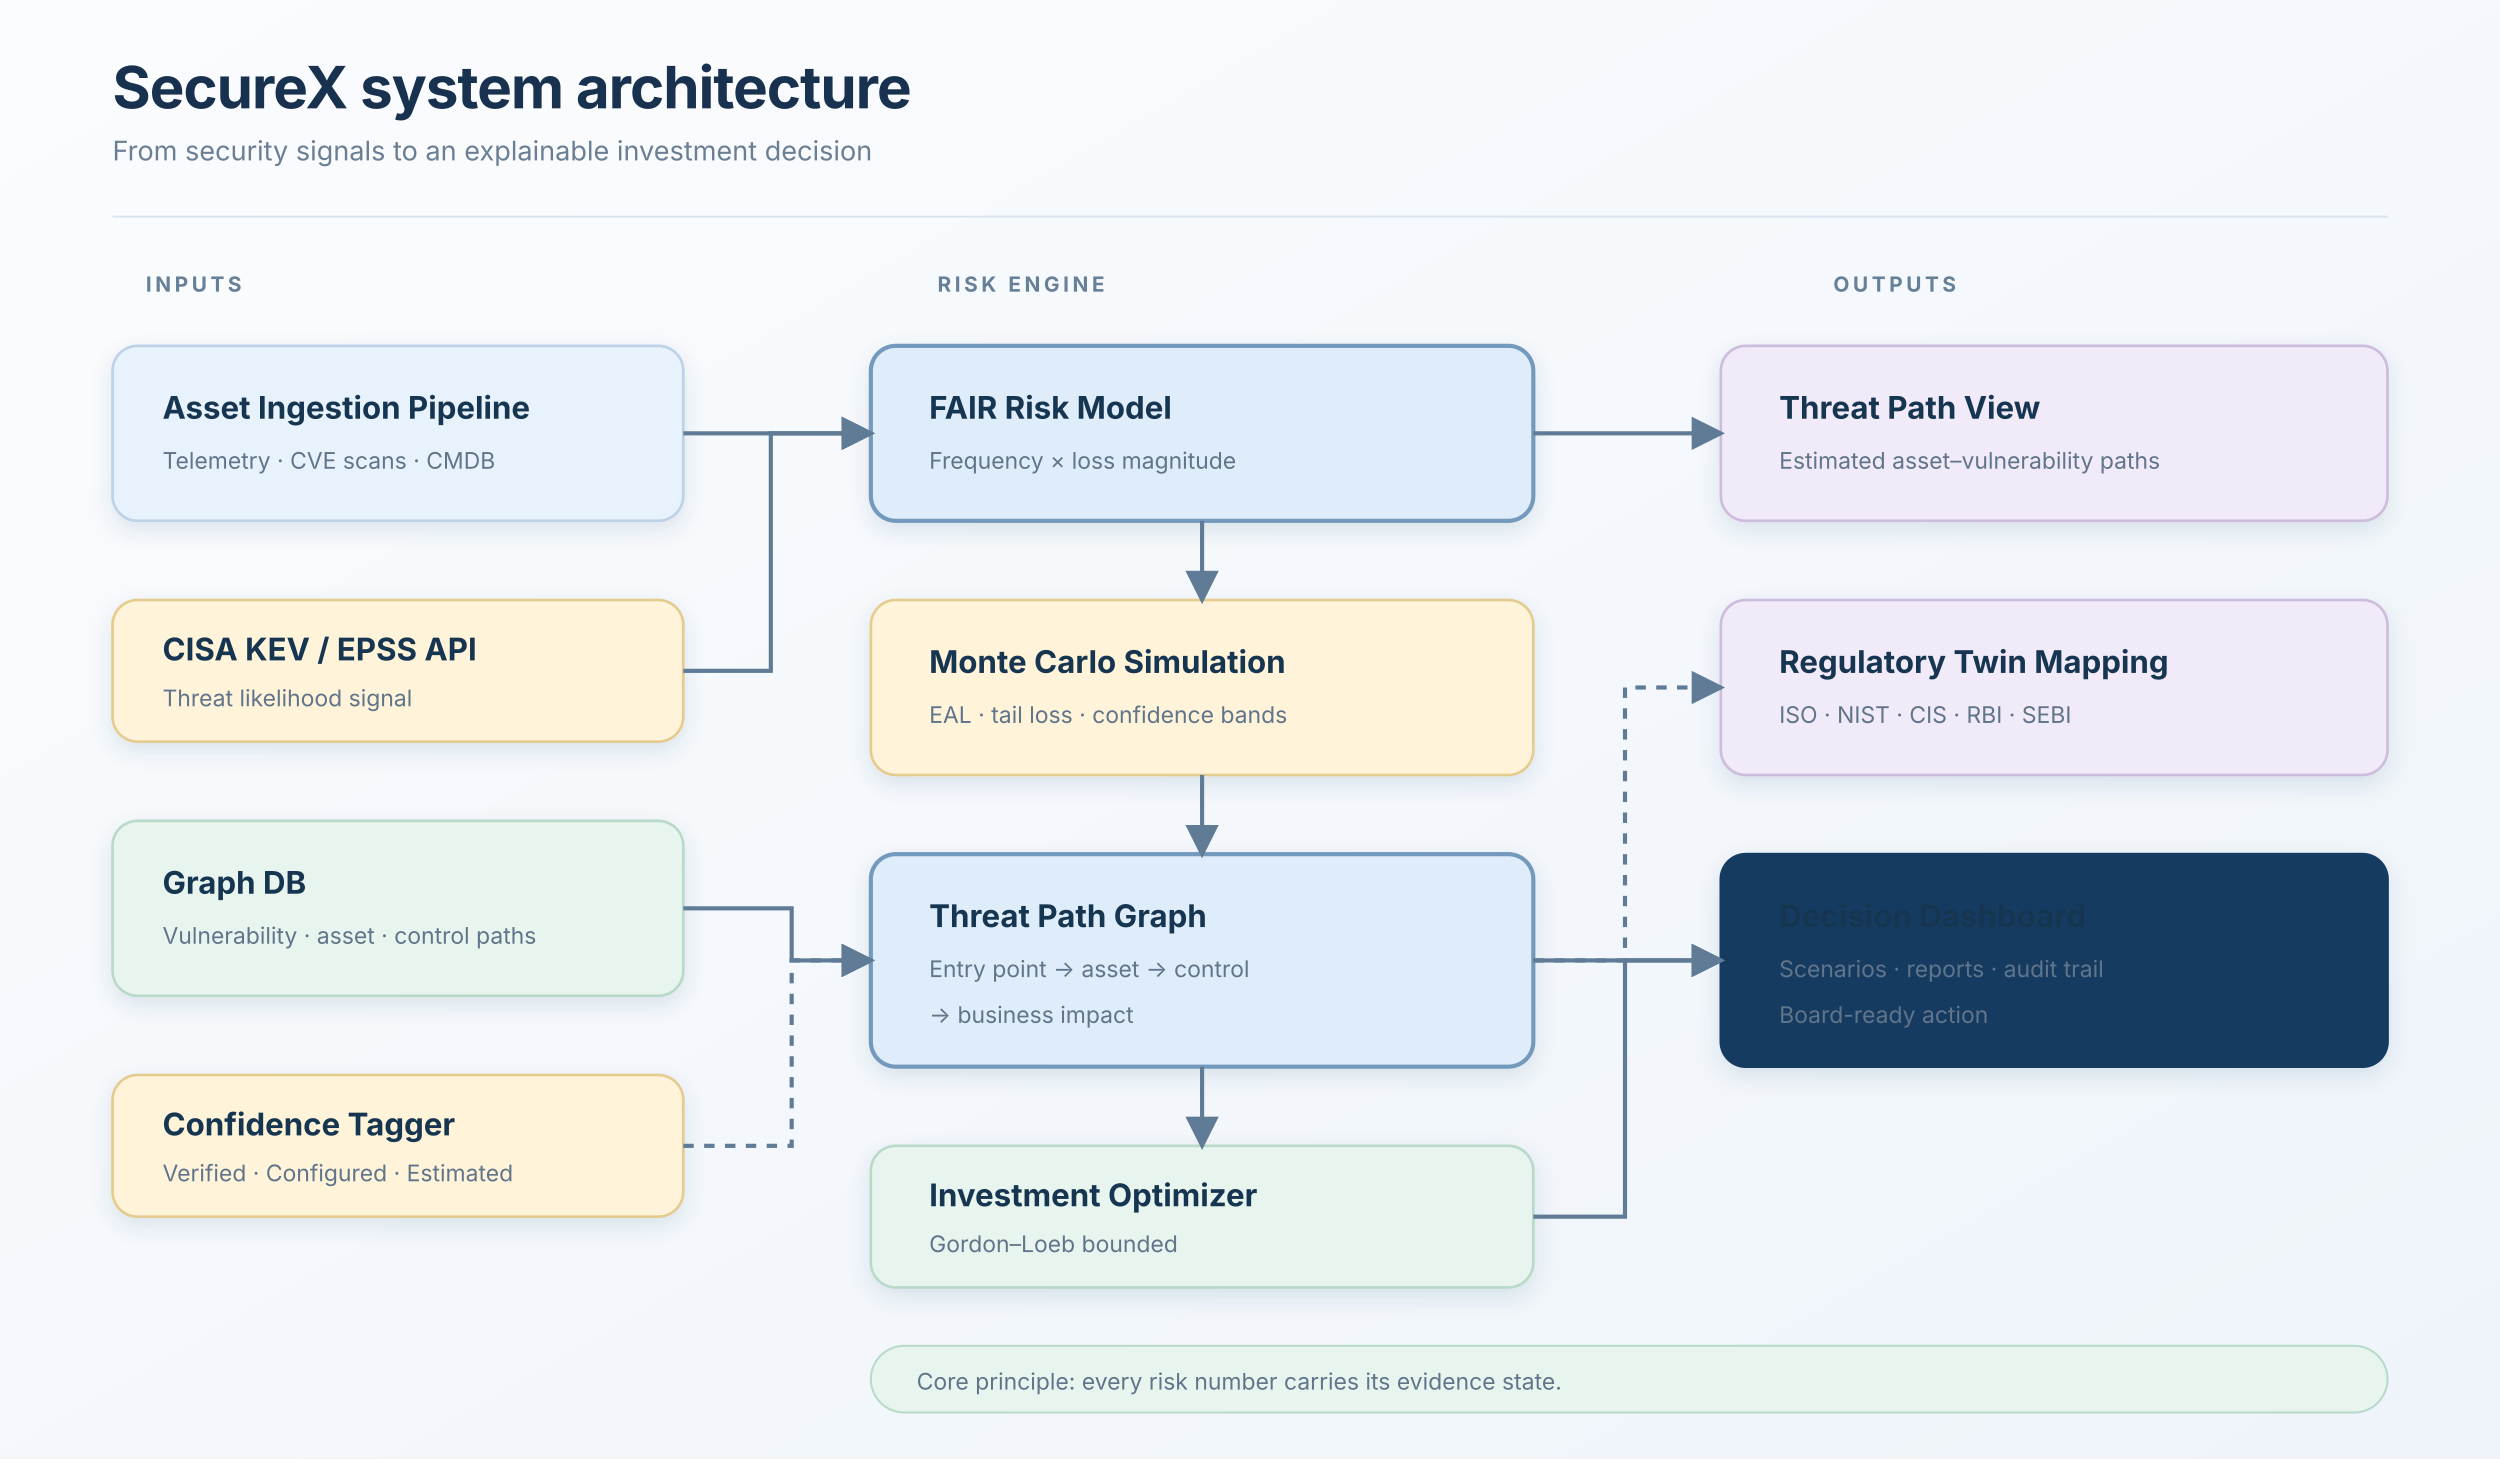
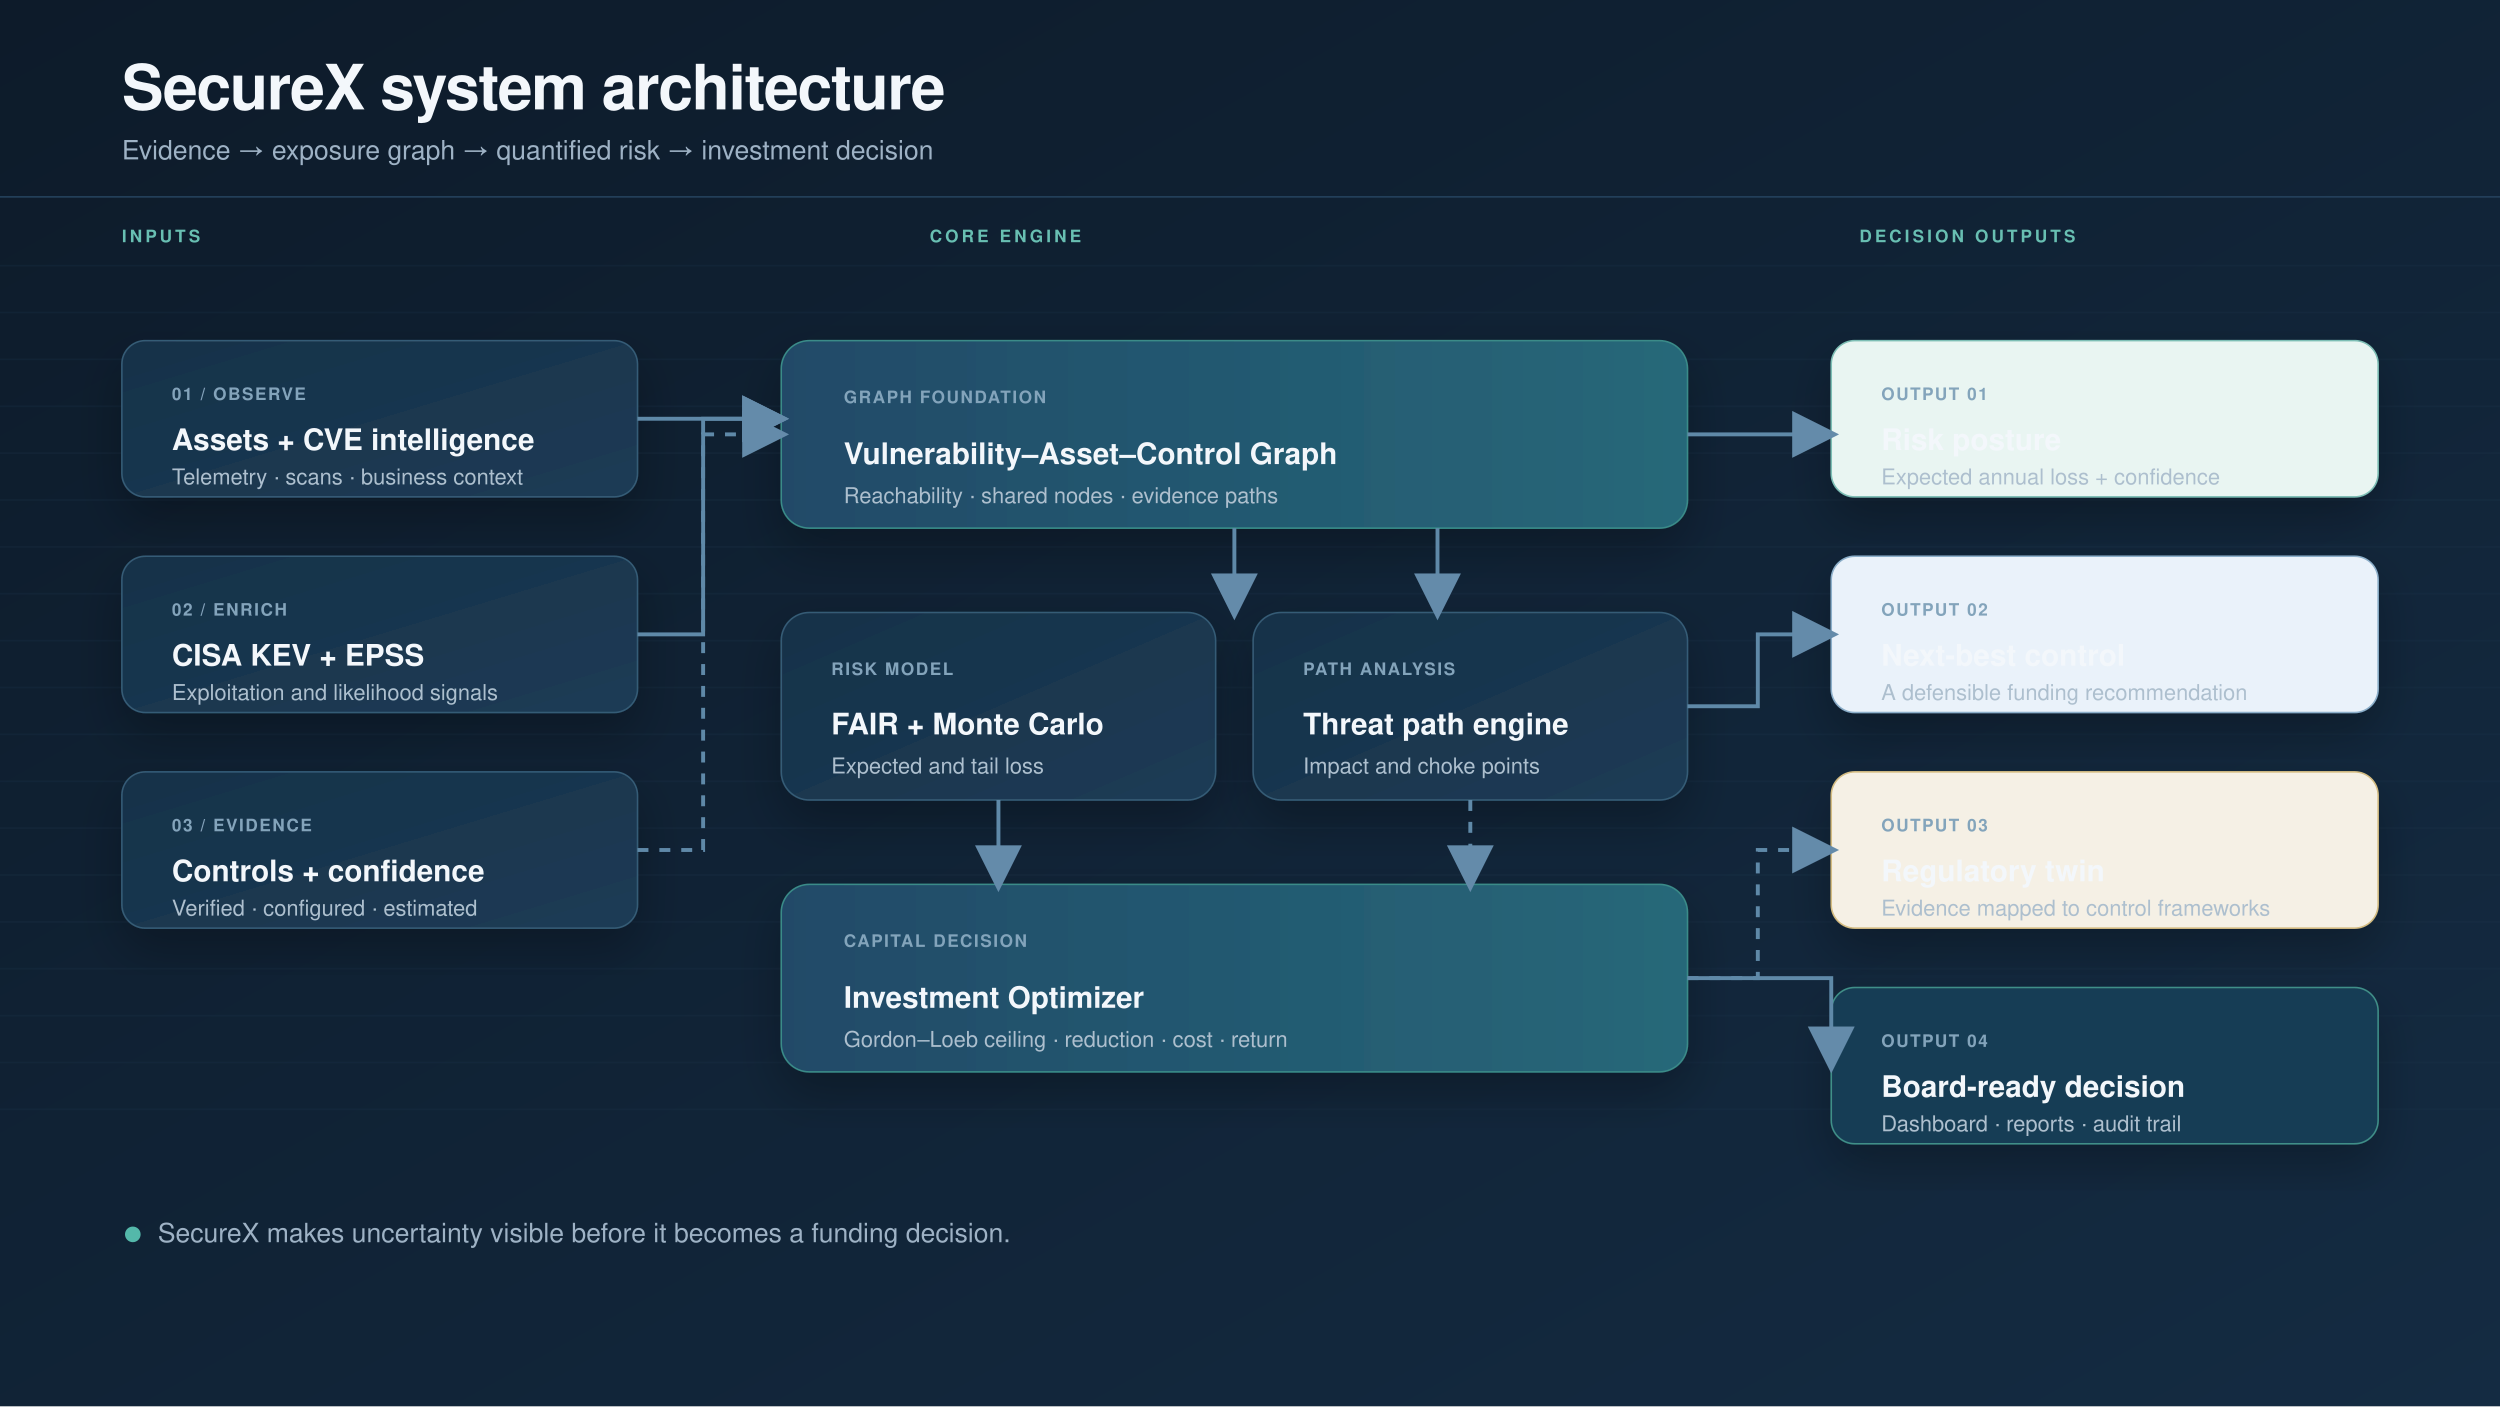
- <svg xmlns="http://www.w3.org/2000/svg" width="1200" height="700" viewBox="0 0 1200 700" role="img" aria-labelledby="title desc">
+ <svg xmlns="http://www.w3.org/2000/svg" width="1600" height="900" viewBox="0 0 1600 900" role="img" aria-labelledby="title desc">
  <defs>
    <linearGradient id="bg" x1="0" y1="0" x2="1" y2="1">
-       <stop stop-color="#fbfcfe" />
-       <stop offset="1" stop-color="#eef4fa" />
+       <stop stop-color="#0d1b2a" />
+       <stop offset="1" stop-color="#142b42" />
+     </linearGradient>
+     <linearGradient id="panel" x1="0" y1="0" x2="1" y2="1">
+       <stop stop-color="#193249" />
+       <stop offset="1" stop-color="#1a3b55" />
+     </linearGradient>
+     <linearGradient id="core" x1="0" x2="1">
+       <stop stop-color="#204a68" />
+       <stop offset="1" stop-color="#276879" />
    </linearGradient>
    <filter id="shadow" x="-20%" y="-20%" width="140%" height="150%">
-       <feDropShadow dx="0" dy="4" stdDeviation="5" flood-color="#294866" flood-opacity=".12" />
+       <feDropShadow dx="0" dy="14" stdDeviation="15" flood-color="#000" flood-opacity=".25" />
    </filter>
-     <marker id="arrow" markerWidth="8" markerHeight="8" refX="7" refY="4" orient="auto">
-       <path d="M0 0L8 4L0 8Z" fill="#607b95" />
+     <marker id="arrow" markerWidth="12" markerHeight="12" refX="10" refY="6" orient="auto">
+       <path d="M0 0L12 6L0 12Z" fill="#648baa" />
    </marker>
    <style>
-       .title{font:700 28px Inter,Arial,sans-serif;fill:#17314f;letter-spacing:-.5px}.sub{font:400 13px Inter,Arial,sans-serif;fill:#6b7f94}.head{font:700 10px Inter,Arial,sans-serif;fill:#668098;letter-spacing:1.7px}.t{font:700 15px Inter,Arial,sans-serif;fill:#183651}.c{font:400 11px Inter,Arial,sans-serif;fill:#60748a}.line{fill:none;stroke:#607b95;stroke-width:2;marker-end:url(#arrow)}.dash{stroke-dasharray:5 5}.box{stroke-width:1.3}.blue{fill:#e8f2fc;stroke:#bdd2e7}.green{fill:#e8f5ef;stroke:#b9daca}.gold{fill:#fff3d9;stroke:#e4cc91}.purple{fill:#f1eaf8;stroke:#cdbddd}.core{fill:#dfedfa;stroke:#7399bc;stroke-width:2}.dark{fill:#173b61;stroke:#173b61}
+       text{font-family:"Helvetica World",Helvetica,Arial,sans-serif}.title{font:700 40px "Helvetica World",Helvetica,Arial,sans-serif;fill:#f3f7fb;letter-spacing:-.8px}.sub{font:400 17px "Helvetica World",Helvetica,Arial,sans-serif;fill:#9eb2c5}.eyebrow{font:700 11px "Helvetica World",Helvetica,Arial,sans-serif;fill:#68bfb2;letter-spacing:2px}.t{font:700 19px "Helvetica World",Helvetica,Arial,sans-serif;fill:#f3f7fb}.c{font:400 14px "Helvetica World",Helvetica,Arial,sans-serif;fill:#adbfce}.tag{font:600 11px "Helvetica World",Helvetica,Arial,sans-serif;fill:#83a4bb;letter-spacing:1px}.line{fill:none;stroke:#5f89a8;stroke-width:2.5;marker-end:url(#arrow)}.dash{stroke-dasharray:7 7}
    </style>
  </defs>
-   <rect width="1200" height="700" fill="url(#bg)" />
-   <text x="54" y="52" class="title">SecureX system architecture</text>
-   <text x="54" y="77" class="sub">From security signals to an explainable investment decision</text>
-   <path d="M54 104H1146" stroke="#d9e4ee" />
-   <text x="70" y="140" class="head">INPUTS</text>
-   <text x="450" y="140" class="head">RISK ENGINE</text>
-   <text x="880" y="140" class="head">OUTPUTS</text>
+   <rect width="1600" height="900" fill="url(#bg)" />
+   <path d="M0 126H1600" stroke="#24425d" />
+   <path d="M0 170H1600M0 200H1600M0 230H1600M0 260H1600M0 290H1600M0 320H1600M0 350H1600M0 380H1600M0 410H1600M0 440H1600M0 470H1600M0 500H1600M0 530H1600M0 560H1600M0 590H1600M0 620H1600M0 650H1600M0 680H1600M0 710H1600" stroke="#1d354c" opacity=".25" />
+   <text x="78" y="70" class="title">SecureX system architecture</text>
+   <text x="78" y="102" class="sub">Evidence → exposure graph → quantified risk → investment decision</text>
+   <text x="78" y="155" class="eyebrow">INPUTS</text>
+   <text x="595" y="155" class="eyebrow">CORE ENGINE</text>
+   <text x="1190" y="155" class="eyebrow">DECISION OUTPUTS</text>
  <g filter="url(#shadow)">
-     <rect x="54" y="166" width="274" height="84" rx="12" class="box blue" />
-     <text x="78" y="201" class="t">Asset Ingestion Pipeline</text>
-     <text x="78" y="225" class="c">Telemetry · CVE scans · CMDB</text>
-     <rect x="54" y="288" width="274" height="68" rx="12" class="box gold" />
-     <text x="78" y="317" class="t">CISA KEV / EPSS API</text>
-     <text x="78" y="339" class="c">Threat likelihood signal</text>
-     <rect x="54" y="394" width="274" height="84" rx="12" class="box green" />
-     <text x="78" y="429" class="t">Graph DB</text>
-     <text x="78" y="453" class="c">Vulnerability · asset · control paths</text>
-     <rect x="54" y="516" width="274" height="68" rx="12" class="box gold" />
-     <text x="78" y="545" class="t">Confidence Tagger</text>
-     <text x="78" y="567" class="c">Verified · Configured · Estimated</text>
+     <rect x="78" y="218" width="330" height="100" rx="15" fill="url(#panel)" stroke="#365c76" />
+     <text x="110" y="256" class="tag">01 / OBSERVE</text>
+     <text x="110" y="288" class="t">Assets + CVE intelligence</text>
+     <text x="110" y="310" class="c">Telemetry · scans · business context</text>
  </g>
  <g filter="url(#shadow)">
-     <rect x="418" y="166" width="318" height="84" rx="12" class="box core" />
-     <text x="446" y="201" class="t">FAIR Risk Model</text>
-     <text x="446" y="225" class="c">Frequency × loss magnitude</text>
-     <rect x="418" y="288" width="318" height="84" rx="12" class="box gold" />
-     <text x="446" y="323" class="t">Monte Carlo Simulation</text>
-     <text x="446" y="347" class="c">EAL · tail loss · confidence bands</text>
-     <rect x="418" y="410" width="318" height="102" rx="12" class="box core" />
-     <text x="446" y="445" class="t">Threat Path Graph</text>
-     <text x="446" y="469" class="c">Entry point → asset → control</text>
-     <text x="446" y="491" class="c">→ business impact</text>
-     <rect x="418" y="550" width="318" height="68" rx="12" class="box green" />
-     <text x="446" y="579" class="t">Investment Optimizer</text>
-     <text x="446" y="601" class="c">Gordon–Loeb bounded</text>
+     <rect x="78" y="356" width="330" height="100" rx="15" fill="url(#panel)" stroke="#365c76" />
+     <text x="110" y="394" class="tag">02 / ENRICH</text>
+     <text x="110" y="426" class="t">CISA KEV + EPSS</text>
+     <text x="110" y="448" class="c">Exploitation and likelihood signals</text>
  </g>
  <g filter="url(#shadow)">
-     <rect x="826" y="166" width="320" height="84" rx="12" class="box purple" />
-     <text x="854" y="201" class="t">Threat Path View</text>
-     <text x="854" y="225" class="c">Estimated asset–vulnerability paths</text>
-     <rect x="826" y="288" width="320" height="84" rx="12" class="box purple" />
-     <text x="854" y="323" class="t">Regulatory Twin Mapping</text>
-     <text x="854" y="347" class="c">ISO · NIST · CIS · RBI · SEBI</text>
-     <rect x="826" y="410" width="320" height="102" rx="12" class="box dark" />
-     <text x="854" y="445" class="t" fill="#fff">Decision Dashboard</text>
-     <text x="854" y="469" class="c" fill="#d8e6f2">Scenarios · reports · audit trail</text>
-     <text x="854" y="491" class="c" fill="#a9d8d1">Board-ready action</text>
+     <rect x="78" y="494" width="330" height="100" rx="15" fill="url(#panel)" stroke="#365c76" />
+     <text x="110" y="532" class="tag">03 / EVIDENCE</text>
+     <text x="110" y="564" class="t">Controls + confidence</text>
+     <text x="110" y="586" class="c">Verified · configured · estimated</text>
  </g>
-   <path d="M328 208H418" class="line" />
-   <path d="M328 322H370V208H418" class="line" />
-   <path d="M328 436H380V461H418" class="line" />
-   <path d="M328 550H380V461H418" class="line dash" />
-   <path d="M577 250V288" class="line" />
-   <path d="M577 372V410" class="line" />
-   <path d="M577 512V550" class="line" />
-   <path d="M736 208H826" class="line" />
-   <path d="M736 461H780V330H826" class="line dash" />
-   <path d="M736 461H826" class="line" />
-   <path d="M736 584H780V461H826" class="line" />
-   <g transform="translate(418 646)">
-     <rect width="728" height="32" rx="16" fill="#e8f5ef" stroke="#b9daca" />
-     <text x="22" y="21" class="c">Core principle: every risk number carries its evidence state.</text>
+   <g filter="url(#shadow)">
+     <rect x="500" y="218" width="580" height="120" rx="18" fill="url(#core)" stroke="#3a8b88" />
+     <text x="540" y="258" class="tag" fill="#9cddd4">GRAPH FOUNDATION</text>
+     <text x="540" y="297" class="t">Vulnerability–Asset–Control Graph</text>
+     <text x="540" y="322" class="c">Reachability · shared nodes · evidence paths</text>
+   </g>
+   <g filter="url(#shadow)">
+     <rect x="500" y="392" width="278" height="120" rx="18" fill="url(#panel)" stroke="#365c76" />
+     <text x="532" y="432" class="tag">RISK MODEL</text>
+     <text x="532" y="470" class="t">FAIR + Monte Carlo</text>
+     <text x="532" y="495" class="c">Expected and tail loss</text>
+   </g>
+   <g filter="url(#shadow)">
+     <rect x="802" y="392" width="278" height="120" rx="18" fill="url(#panel)" stroke="#365c76" />
+     <text x="834" y="432" class="tag">PATH ANALYSIS</text>
+     <text x="834" y="470" class="t">Threat path engine</text>
+     <text x="834" y="495" class="c">Impact and choke points</text>
+   </g>
+   <g filter="url(#shadow)">
+     <rect x="500" y="566" width="580" height="120" rx="18" fill="url(#core)" stroke="#3a8b88" />
+     <text x="540" y="606" class="tag" fill="#9cddd4">CAPITAL DECISION</text>
+     <text x="540" y="645" class="t">Investment Optimizer</text>
+     <text x="540" y="670" class="c">Gordon–Loeb ceiling · reduction · cost · return</text>
+   </g>
+   <g filter="url(#shadow)">
+     <rect x="1172" y="218" width="350" height="100" rx="15" fill="#e9f5f2" stroke="#7dbeb5" />
+     <text x="1204" y="256" class="tag" fill="#267b72">OUTPUT 01</text>
+     <text x="1204" y="288" class="t" fill="#17324d">Risk posture</text>
+     <text x="1204" y="310" class="c" fill="#536b7e">Expected annual loss + confidence</text>
+   </g>
+   <g filter="url(#shadow)">
+     <rect x="1172" y="356" width="350" height="100" rx="15" fill="#eaf2fa" stroke="#8cafca" />
+     <text x="1204" y="394" class="tag" fill="#416e91">OUTPUT 02</text>
+     <text x="1204" y="426" class="t" fill="#17324d">Next-best control</text>
+     <text x="1204" y="448" class="c" fill="#536b7e">A defensible funding recommendation</text>
+   </g>
+   <g filter="url(#shadow)">
+     <rect x="1172" y="494" width="350" height="100" rx="15" fill="#f5f0e5" stroke="#d5bd82" />
+     <text x="1204" y="532" class="tag" fill="#8e7133">OUTPUT 03</text>
+     <text x="1204" y="564" class="t" fill="#17324d">Regulatory twin</text>
+     <text x="1204" y="586" class="c" fill="#536b7e">Evidence mapped to control frameworks</text>
+   </g>
+   <g filter="url(#shadow)">
+     <rect x="1172" y="632" width="350" height="100" rx="15" fill="#193e55" stroke="#3f8f88" />
+     <text x="1204" y="670" class="tag" fill="#9cddd4">OUTPUT 04</text>
+     <text x="1204" y="702" class="t">Board-ready decision</text>
+     <text x="1204" y="724" class="c">Dashboard · reports · audit trail</text>
+   </g>
+   <path d="M408 268H500" class="line" />
+   <path d="M408 406H450V268H500" class="line" />
+   <path d="M408 544H450V278H500" class="line dash" />
+   <path d="M790 338V392" class="line" />
+   <path d="M920 338V392" class="line" />
+   <path d="M639 512V566" class="line" />
+   <path d="M941 512V566" class="line dash" />
+   <path d="M1080 278H1172" class="line" />
+   <path d="M1080 452H1125V406H1172" class="line" />
+   <path d="M1080 626H1125V544H1172" class="line dash" />
+   <path d="M1080 626H1172V682" class="line" />
+   <g transform="translate(78 790)">
+     <circle cx="7" cy="0" r="5" fill="#54b8aa" />
+     <text x="23" y="5" class="sub">SecureX makes uncertainty visible before it becomes a funding decision.</text>
  </g>
</svg>
